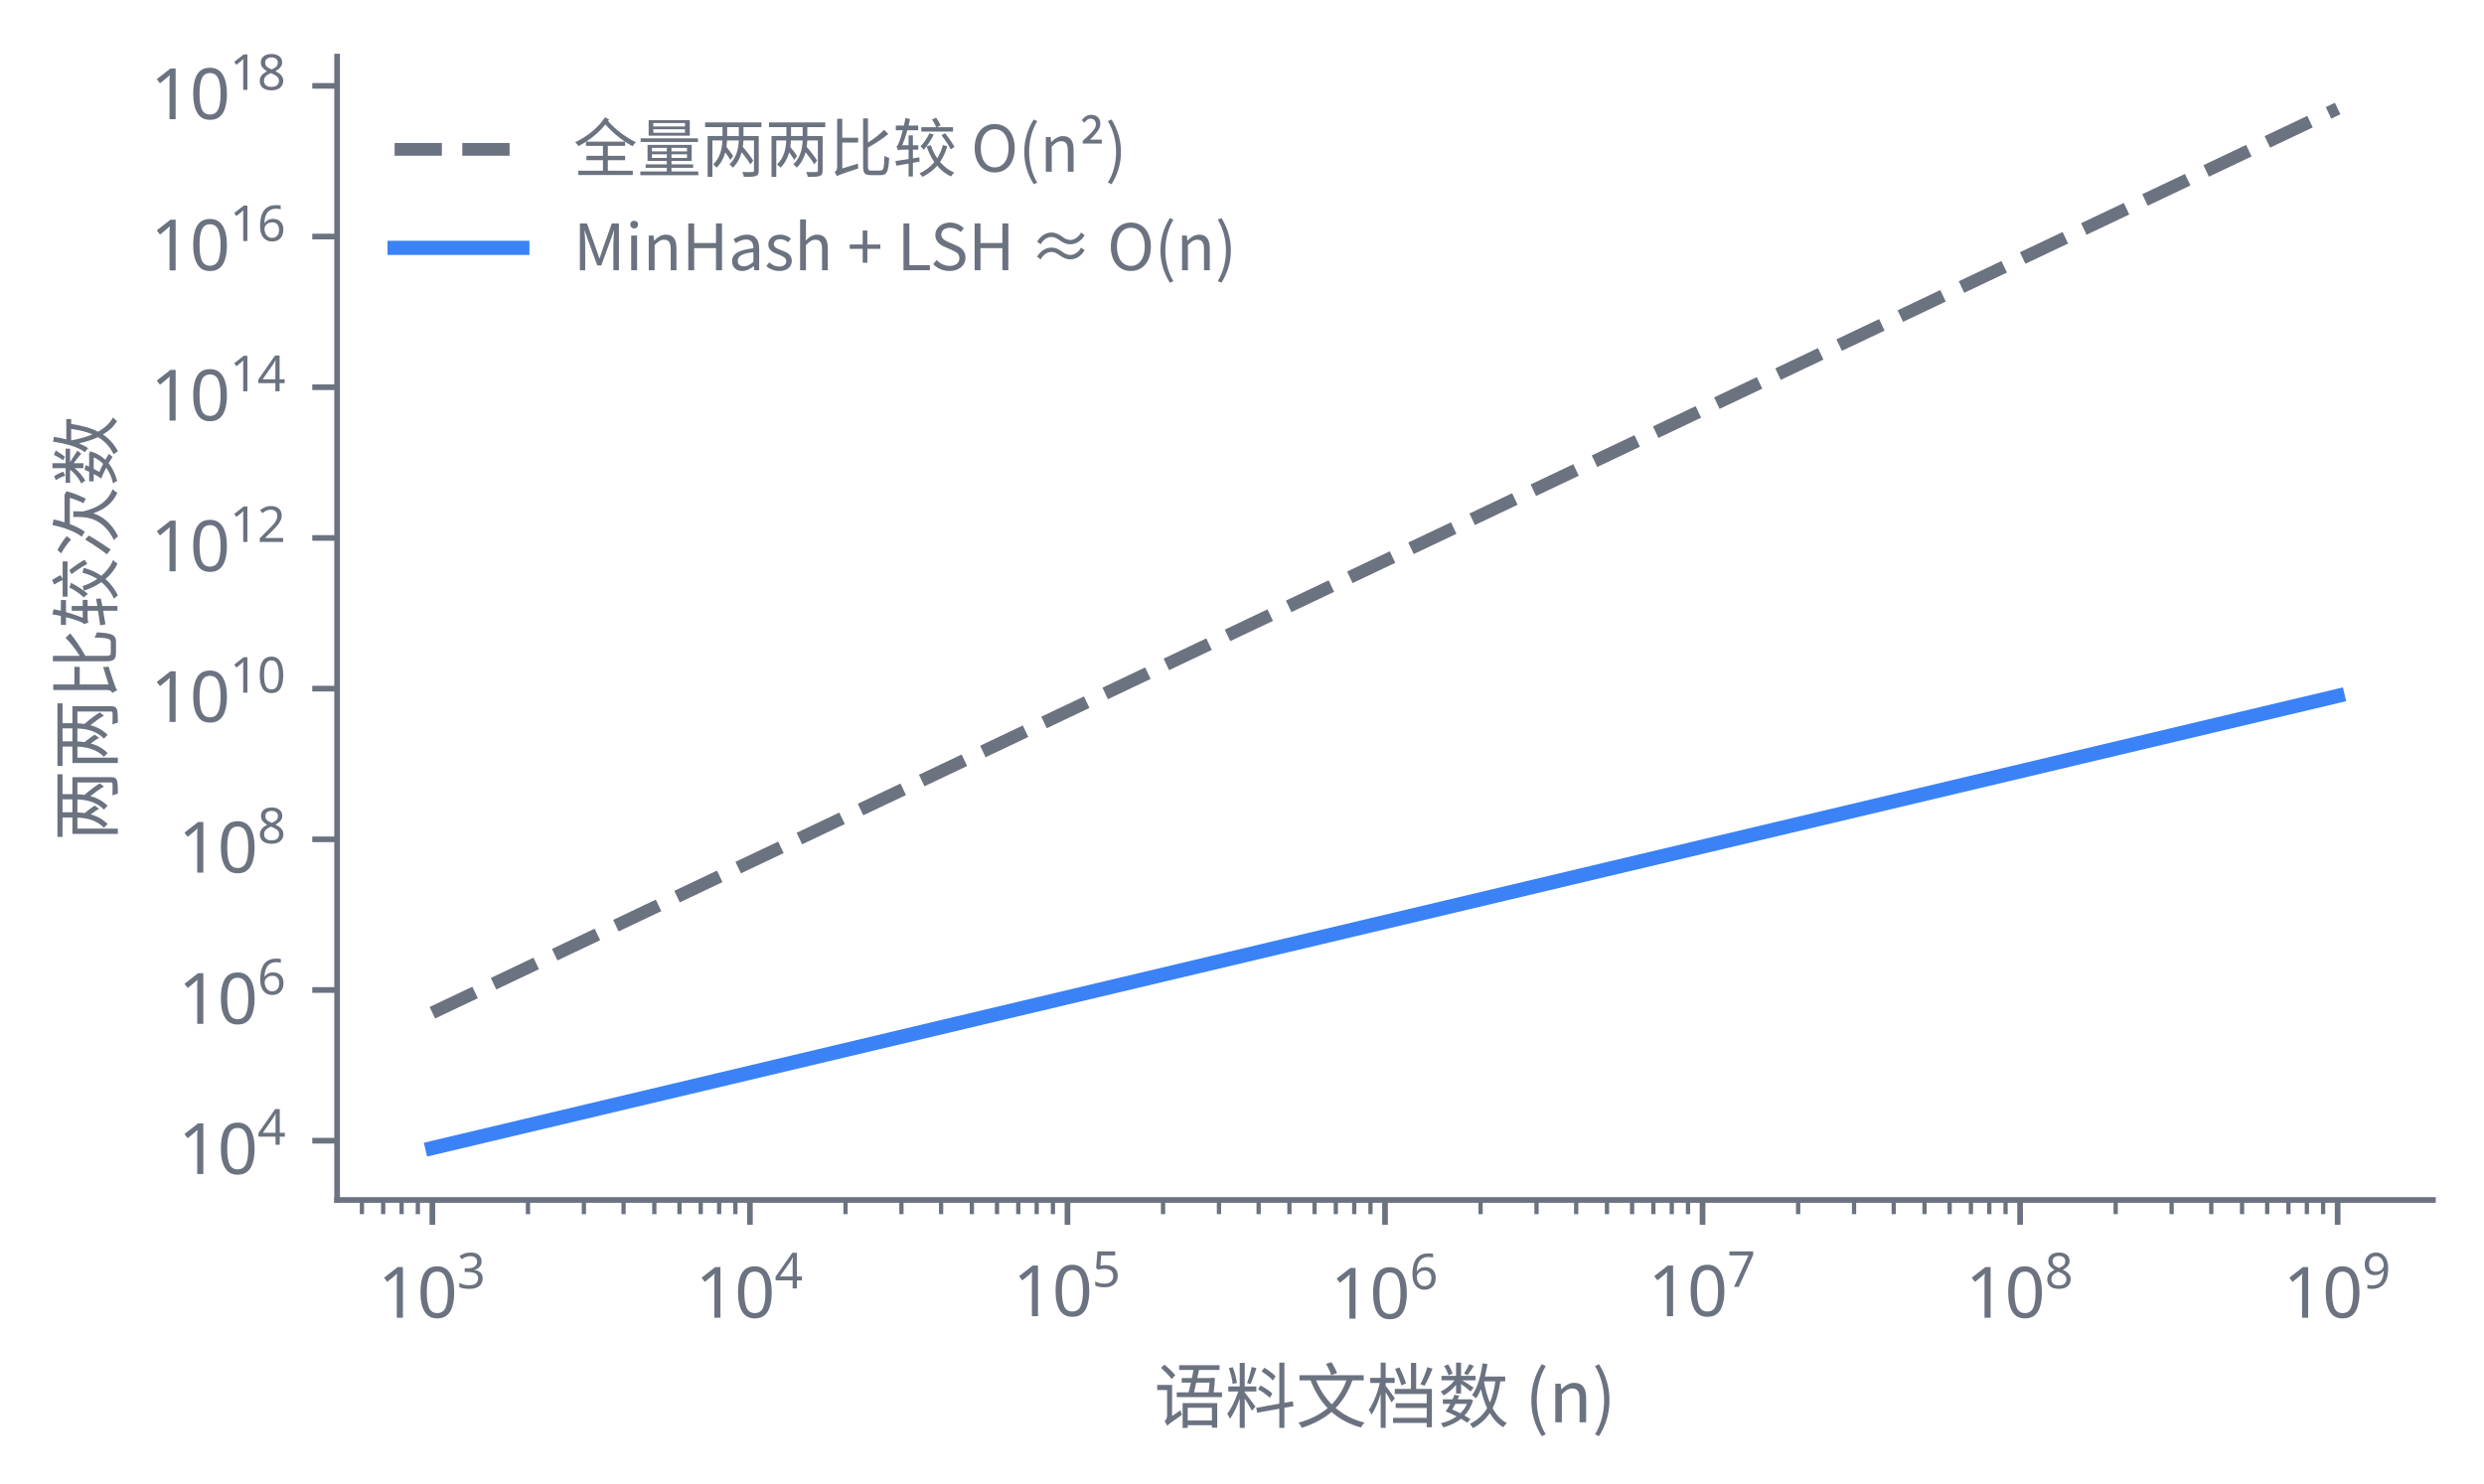
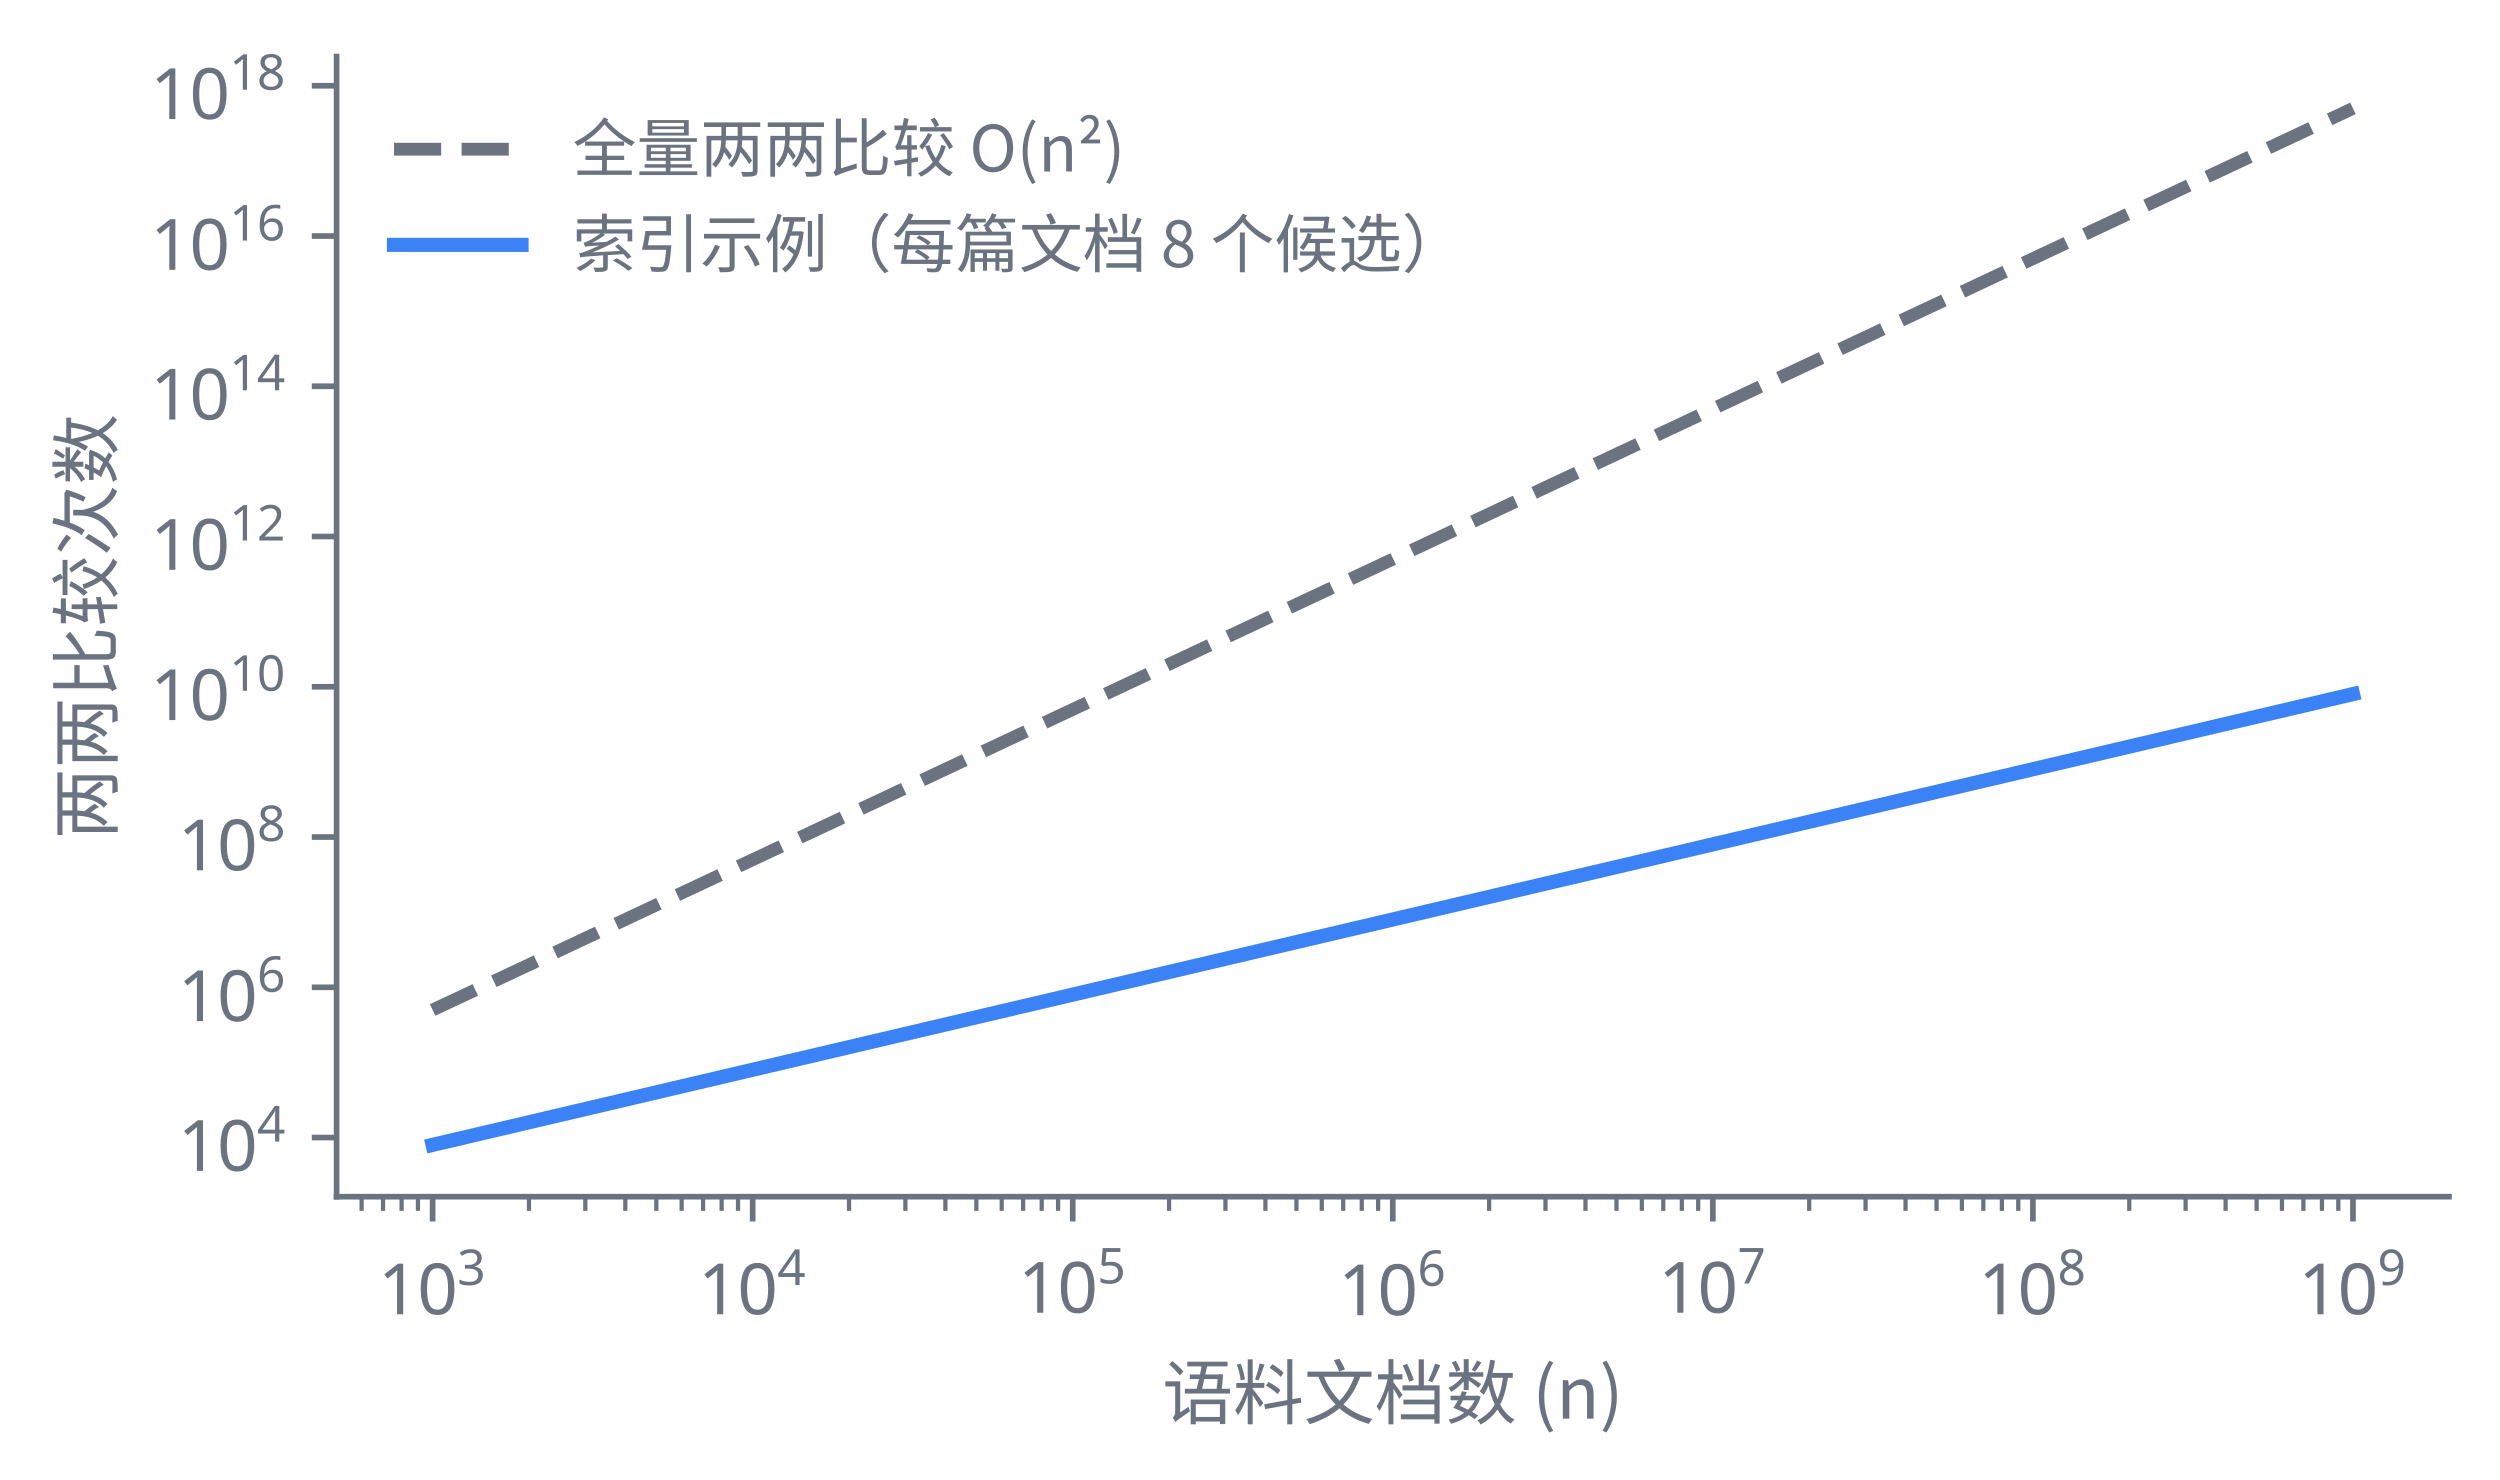
- <svg xmlns="http://www.w3.org/2000/svg" xmlns:xlink="http://www.w3.org/1999/xlink" width="349.999pt" height="209.059pt" viewBox="0 0 349.999 209.059" version="1.1">
+ <svg xmlns="http://www.w3.org/2000/svg" xmlns:xlink="http://www.w3.org/1999/xlink" width="352.8pt" height="208.807pt" viewBox="0 0 352.8 208.807" version="1.1">
  <defs>
    <style type="text/css">*{stroke-linejoin: round; stroke-linecap: butt}</style>
  </defs>
  <g id="figure_1">
    <g id="patch_1">
-       <path d="M 0 209.059  L 349.999 209.059  L 349.999 0  L 0 0  L 0 209.059  z " style="fill: none" />
+       <path d="M 0 208.807 L 352.8 208.807 L 352.8 0 L 0 0 L 0 208.807 z " style="fill: none" />
    </g>
    <g id="axes_1">
      <g id="patch_2">
-         <path d="M 47.5 169.129  L 342.799 169.129  L 342.799 7.971  L 47.5 7.971  L 47.5 169.129  z " style="fill: none" />
+         <path d="M 47.5 168.877 L 345.6 168.877 L 345.6 7.978 L 47.5 7.978 L 47.5 168.877 z " style="fill: none" />
      </g>
      <g id="matplotlib.axis_1">
        <g id="xtick_1">
          <g id="line2d_1">
            <defs>
-               <path id="m5f8df3b129" d="M 0 0  L 0 3.5  " style="stroke: #6b7280; stroke-width: 0.8" />
+               <path id="mc7bfb5c737" d="M 0 0 L 0 3.5 " style="stroke: #6b7280; stroke-width: 0.8" />
            </defs>
            <g>
-               <use xlink:href="#m5f8df3b129" x="60.923" y="169.129" style="fill: #6b7280; stroke: #6b7280; stroke-width: 0.8" />
+               <use xlink:href="#mc7bfb5c737" x="61.05" y="168.877" style="fill: #6b7280; stroke: #6b7280; stroke-width: 0.8" />
            </g>
          </g>
          <g id="text_1">
-             <g style="fill: #6b7280" transform="translate(53.22269 185.9291)">
+             <g style="fill: #6b7280" transform="translate(53.35 185.6769)">
              <text>
                <tspan x="0" y="-0.204" style="font-size: 10px; font-family: 'Heiti SC'; fill: #6b7280">1</tspan>
                <tspan x="5.54" y="-0.204" style="font-size: 10px; font-family: 'Heiti SC'; fill: #6b7280">0</tspan>
                <tspan x="11.176" y="-4.334" style="font-size: 7px; font-family: 'Heiti SC'; fill: #6b7280">3</tspan>
              </text>
            </g>
          </g>
        </g>
        <g id="xtick_2">
          <g id="line2d_2">
            <g>
-               <use xlink:href="#m5f8df3b129" x="105.665" y="169.129" style="fill: #6b7280; stroke: #6b7280; stroke-width: 0.8" />
+               <use xlink:href="#mc7bfb5c737" x="106.217" y="168.877" style="fill: #6b7280; stroke: #6b7280; stroke-width: 0.8" />
            </g>
          </g>
          <g id="text_2">
-             <g style="fill: #6b7280" transform="translate(97.965 185.9291)">
+             <g style="fill: #6b7280" transform="translate(98.51667 185.6769)">
              <text>
                <tspan x="0" y="-0.204" style="font-size: 10px; font-family: 'Heiti SC'; fill: #6b7280">1</tspan>
                <tspan x="5.54" y="-0.204" style="font-size: 10px; font-family: 'Heiti SC'; fill: #6b7280">0</tspan>
                <tspan x="11.176" y="-4.334" style="font-size: 7px; font-family: 'Heiti SC'; fill: #6b7280">4</tspan>
              </text>
            </g>
          </g>
        </g>
        <g id="xtick_3">
          <g id="line2d_3">
            <g>
-               <use xlink:href="#m5f8df3b129" x="150.407" y="169.129" style="fill: #6b7280; stroke: #6b7280; stroke-width: 0.8" />
+               <use xlink:href="#mc7bfb5c737" x="151.383" y="168.877" style="fill: #6b7280; stroke: #6b7280; stroke-width: 0.8" />
            </g>
          </g>
          <g id="text_3">
-             <g style="fill: #6b7280" transform="translate(142.7073 185.8291)">
+             <g style="fill: #6b7280" transform="translate(143.6833 185.5769)">
              <text>
                <tspan x="0" y="-0.325" style="font-size: 10px; font-family: 'Heiti SC'; fill: #6b7280">1</tspan>
                <tspan x="5.54" y="-0.325" style="font-size: 10px; font-family: 'Heiti SC'; fill: #6b7280">0</tspan>
                <tspan x="11.176" y="-4.455" style="font-size: 7px; font-family: 'Heiti SC'; fill: #6b7280">5</tspan>
              </text>
            </g>
          </g>
        </g>
        <g id="xtick_4">
          <g id="line2d_4">
            <g>
-               <use xlink:href="#m5f8df3b129" x="195.15" y="169.129" style="fill: #6b7280; stroke: #6b7280; stroke-width: 0.8" />
+               <use xlink:href="#mc7bfb5c737" x="196.55" y="168.877" style="fill: #6b7280; stroke: #6b7280; stroke-width: 0.8" />
            </g>
          </g>
          <g id="text_4">
-             <g style="fill: #6b7280" transform="translate(187.4496 186.0291)">
+             <g style="fill: #6b7280" transform="translate(188.85 185.7769)">
              <text>
                <tspan x="0" y="-0.182" style="font-size: 10px; font-family: 'Heiti SC'; fill: #6b7280">1</tspan>
                <tspan x="5.54" y="-0.182" style="font-size: 10px; font-family: 'Heiti SC'; fill: #6b7280">0</tspan>
                <tspan x="11.176" y="-4.312" style="font-size: 7px; font-family: 'Heiti SC'; fill: #6b7280">6</tspan>
              </text>
            </g>
          </g>
        </g>
        <g id="xtick_5">
          <g id="line2d_5">
            <g>
-               <use xlink:href="#m5f8df3b129" x="239.892" y="169.129" style="fill: #6b7280; stroke: #6b7280; stroke-width: 0.8" />
+               <use xlink:href="#mc7bfb5c737" x="241.717" y="168.877" style="fill: #6b7280; stroke: #6b7280; stroke-width: 0.8" />
            </g>
          </g>
          <g id="text_5">
-             <g style="fill: #6b7280" transform="translate(232.1919 185.8291)">
+             <g style="fill: #6b7280" transform="translate(234.0167 185.5769)">
              <text>
                <tspan x="0" y="-0.325" style="font-size: 10px; font-family: 'Heiti SC'; fill: #6b7280">1</tspan>
                <tspan x="5.54" y="-0.325" style="font-size: 10px; font-family: 'Heiti SC'; fill: #6b7280">0</tspan>
                <tspan x="11.176" y="-4.455" style="font-size: 7px; font-family: 'Heiti SC'; fill: #6b7280">7</tspan>
              </text>
            </g>
          </g>
        </g>
        <g id="xtick_6">
          <g id="line2d_6">
            <g>
-               <use xlink:href="#m5f8df3b129" x="284.634" y="169.129" style="fill: #6b7280; stroke: #6b7280; stroke-width: 0.8" />
+               <use xlink:href="#mc7bfb5c737" x="286.883" y="168.877" style="fill: #6b7280; stroke: #6b7280; stroke-width: 0.8" />
            </g>
          </g>
          <g id="text_6">
-             <g style="fill: #6b7280" transform="translate(276.9342 185.9291)">
+             <g style="fill: #6b7280" transform="translate(279.1833 185.6769)">
              <text>
                <tspan x="0" y="-0.204" style="font-size: 10px; font-family: 'Heiti SC'; fill: #6b7280">1</tspan>
                <tspan x="5.54" y="-0.204" style="font-size: 10px; font-family: 'Heiti SC'; fill: #6b7280">0</tspan>
                <tspan x="11.176" y="-4.334" style="font-size: 7px; font-family: 'Heiti SC'; fill: #6b7280">8</tspan>
              </text>
            </g>
          </g>
        </g>
        <g id="xtick_7">
          <g id="line2d_7">
            <g>
-               <use xlink:href="#m5f8df3b129" x="329.377" y="169.129" style="fill: #6b7280; stroke: #6b7280; stroke-width: 0.8" />
+               <use xlink:href="#mc7bfb5c737" x="332.05" y="168.877" style="fill: #6b7280; stroke: #6b7280; stroke-width: 0.8" />
            </g>
          </g>
          <g id="text_7">
-             <g style="fill: #6b7280" transform="translate(321.6765 185.9291)">
+             <g style="fill: #6b7280" transform="translate(324.35 185.6769)">
              <text>
                <tspan x="0" y="-0.204" style="font-size: 10px; font-family: 'Heiti SC'; fill: #6b7280">1</tspan>
                <tspan x="5.54" y="-0.204" style="font-size: 10px; font-family: 'Heiti SC'; fill: #6b7280">0</tspan>
                <tspan x="11.176" y="-4.334" style="font-size: 7px; font-family: 'Heiti SC'; fill: #6b7280">9</tspan>
              </text>
            </g>
          </g>
        </g>
        <g id="xtick_8">
          <g id="line2d_8">
            <defs>
-               <path id="m7135a95852" d="M 0 0  L 0 2  " style="stroke: #6b7280; stroke-width: 0.6" />
+               <path id="mf22028e615" d="M 0 0 L 0 2 " style="stroke: #6b7280; stroke-width: 0.6" />
            </defs>
            <g>
-               <use xlink:href="#m7135a95852" x="50.997" y="169.129" style="fill: #6b7280; stroke: #6b7280; stroke-width: 0.6" />
+               <use xlink:href="#mf22028e615" x="51.03" y="168.877" style="fill: #6b7280; stroke: #6b7280; stroke-width: 0.6" />
            </g>
          </g>
        </g>
        <g id="xtick_9">
          <g id="line2d_9">
            <g>
-               <use xlink:href="#m7135a95852" x="53.992" y="169.129" style="fill: #6b7280; stroke: #6b7280; stroke-width: 0.6" />
+               <use xlink:href="#mf22028e615" x="54.054" y="168.877" style="fill: #6b7280; stroke: #6b7280; stroke-width: 0.6" />
            </g>
          </g>
        </g>
        <g id="xtick_10">
          <g id="line2d_10">
            <g>
-               <use xlink:href="#m7135a95852" x="56.587" y="169.129" style="fill: #6b7280; stroke: #6b7280; stroke-width: 0.6" />
+               <use xlink:href="#mf22028e615" x="56.673" y="168.877" style="fill: #6b7280; stroke: #6b7280; stroke-width: 0.6" />
            </g>
          </g>
        </g>
        <g id="xtick_11">
          <g id="line2d_11">
            <g>
-               <use xlink:href="#m7135a95852" x="58.875" y="169.129" style="fill: #6b7280; stroke: #6b7280; stroke-width: 0.6" />
+               <use xlink:href="#mf22028e615" x="58.983" y="168.877" style="fill: #6b7280; stroke: #6b7280; stroke-width: 0.6" />
            </g>
          </g>
        </g>
        <g id="xtick_12">
          <g id="line2d_12">
            <g>
-               <use xlink:href="#m7135a95852" x="74.391" y="169.129" style="fill: #6b7280; stroke: #6b7280; stroke-width: 0.6" />
+               <use xlink:href="#mf22028e615" x="74.647" y="168.877" style="fill: #6b7280; stroke: #6b7280; stroke-width: 0.6" />
            </g>
          </g>
        </g>
        <g id="xtick_13">
          <g id="line2d_13">
            <g>
-               <use xlink:href="#m7135a95852" x="82.27" y="169.129" style="fill: #6b7280; stroke: #6b7280; stroke-width: 0.6" />
+               <use xlink:href="#mf22028e615" x="82.6" y="168.877" style="fill: #6b7280; stroke: #6b7280; stroke-width: 0.6" />
            </g>
          </g>
        </g>
        <g id="xtick_14">
          <g id="line2d_14">
            <g>
-               <use xlink:href="#m7135a95852" x="87.86" y="169.129" style="fill: #6b7280; stroke: #6b7280; stroke-width: 0.6" />
+               <use xlink:href="#mf22028e615" x="88.243" y="168.877" style="fill: #6b7280; stroke: #6b7280; stroke-width: 0.6" />
            </g>
          </g>
        </g>
        <g id="xtick_15">
          <g id="line2d_15">
            <g>
-               <use xlink:href="#m7135a95852" x="92.196" y="169.129" style="fill: #6b7280; stroke: #6b7280; stroke-width: 0.6" />
+               <use xlink:href="#mf22028e615" x="92.62" y="168.877" style="fill: #6b7280; stroke: #6b7280; stroke-width: 0.6" />
            </g>
          </g>
        </g>
        <g id="xtick_16">
          <g id="line2d_16">
            <g>
-               <use xlink:href="#m7135a95852" x="95.739" y="169.129" style="fill: #6b7280; stroke: #6b7280; stroke-width: 0.6" />
+               <use xlink:href="#mf22028e615" x="96.196" y="168.877" style="fill: #6b7280; stroke: #6b7280; stroke-width: 0.6" />
            </g>
          </g>
        </g>
        <g id="xtick_17">
          <g id="line2d_17">
            <g>
-               <use xlink:href="#m7135a95852" x="98.734" y="169.129" style="fill: #6b7280; stroke: #6b7280; stroke-width: 0.6" />
+               <use xlink:href="#mf22028e615" x="99.22" y="168.877" style="fill: #6b7280; stroke: #6b7280; stroke-width: 0.6" />
            </g>
          </g>
        </g>
        <g id="xtick_18">
          <g id="line2d_18">
            <g>
-               <use xlink:href="#m7135a95852" x="101.329" y="169.129" style="fill: #6b7280; stroke: #6b7280; stroke-width: 0.6" />
+               <use xlink:href="#mf22028e615" x="101.84" y="168.877" style="fill: #6b7280; stroke: #6b7280; stroke-width: 0.6" />
            </g>
          </g>
        </g>
        <g id="xtick_19">
          <g id="line2d_19">
            <g>
-               <use xlink:href="#m7135a95852" x="103.618" y="169.129" style="fill: #6b7280; stroke: #6b7280; stroke-width: 0.6" />
+               <use xlink:href="#mf22028e615" x="104.15" y="168.877" style="fill: #6b7280; stroke: #6b7280; stroke-width: 0.6" />
            </g>
          </g>
        </g>
        <g id="xtick_20">
          <g id="line2d_20">
            <g>
-               <use xlink:href="#m7135a95852" x="119.134" y="169.129" style="fill: #6b7280; stroke: #6b7280; stroke-width: 0.6" />
+               <use xlink:href="#mf22028e615" x="119.813" y="168.877" style="fill: #6b7280; stroke: #6b7280; stroke-width: 0.6" />
            </g>
          </g>
        </g>
        <g id="xtick_21">
          <g id="line2d_21">
            <g>
-               <use xlink:href="#m7135a95852" x="127.013" y="169.129" style="fill: #6b7280; stroke: #6b7280; stroke-width: 0.6" />
+               <use xlink:href="#mf22028e615" x="127.767" y="168.877" style="fill: #6b7280; stroke: #6b7280; stroke-width: 0.6" />
            </g>
          </g>
        </g>
        <g id="xtick_22">
          <g id="line2d_22">
            <g>
-               <use xlink:href="#m7135a95852" x="132.603" y="169.129" style="fill: #6b7280; stroke: #6b7280; stroke-width: 0.6" />
+               <use xlink:href="#mf22028e615" x="133.41" y="168.877" style="fill: #6b7280; stroke: #6b7280; stroke-width: 0.6" />
            </g>
          </g>
        </g>
        <g id="xtick_23">
          <g id="line2d_23">
            <g>
-               <use xlink:href="#m7135a95852" x="136.939" y="169.129" style="fill: #6b7280; stroke: #6b7280; stroke-width: 0.6" />
+               <use xlink:href="#mf22028e615" x="137.787" y="168.877" style="fill: #6b7280; stroke: #6b7280; stroke-width: 0.6" />
            </g>
          </g>
        </g>
        <g id="xtick_24">
          <g id="line2d_24">
            <g>
-               <use xlink:href="#m7135a95852" x="140.481" y="169.129" style="fill: #6b7280; stroke: #6b7280; stroke-width: 0.6" />
+               <use xlink:href="#mf22028e615" x="141.363" y="168.877" style="fill: #6b7280; stroke: #6b7280; stroke-width: 0.6" />
            </g>
          </g>
        </g>
        <g id="xtick_25">
          <g id="line2d_25">
            <g>
-               <use xlink:href="#m7135a95852" x="143.477" y="169.129" style="fill: #6b7280; stroke: #6b7280; stroke-width: 0.6" />
+               <use xlink:href="#mf22028e615" x="144.387" y="168.877" style="fill: #6b7280; stroke: #6b7280; stroke-width: 0.6" />
            </g>
          </g>
        </g>
        <g id="xtick_26">
          <g id="line2d_26">
            <g>
-               <use xlink:href="#m7135a95852" x="146.071" y="169.129" style="fill: #6b7280; stroke: #6b7280; stroke-width: 0.6" />
+               <use xlink:href="#mf22028e615" x="147.006" y="168.877" style="fill: #6b7280; stroke: #6b7280; stroke-width: 0.6" />
            </g>
          </g>
        </g>
        <g id="xtick_27">
          <g id="line2d_27">
            <g>
-               <use xlink:href="#m7135a95852" x="148.36" y="169.129" style="fill: #6b7280; stroke: #6b7280; stroke-width: 0.6" />
+               <use xlink:href="#mf22028e615" x="149.317" y="168.877" style="fill: #6b7280; stroke: #6b7280; stroke-width: 0.6" />
            </g>
          </g>
        </g>
        <g id="xtick_28">
          <g id="line2d_28">
            <g>
-               <use xlink:href="#m7135a95852" x="163.876" y="169.129" style="fill: #6b7280; stroke: #6b7280; stroke-width: 0.6" />
+               <use xlink:href="#mf22028e615" x="164.98" y="168.877" style="fill: #6b7280; stroke: #6b7280; stroke-width: 0.6" />
            </g>
          </g>
        </g>
        <g id="xtick_29">
          <g id="line2d_29">
            <g>
-               <use xlink:href="#m7135a95852" x="171.755" y="169.129" style="fill: #6b7280; stroke: #6b7280; stroke-width: 0.6" />
+               <use xlink:href="#mf22028e615" x="172.933" y="168.877" style="fill: #6b7280; stroke: #6b7280; stroke-width: 0.6" />
            </g>
          </g>
        </g>
        <g id="xtick_30">
          <g id="line2d_30">
            <g>
-               <use xlink:href="#m7135a95852" x="177.345" y="169.129" style="fill: #6b7280; stroke: #6b7280; stroke-width: 0.6" />
+               <use xlink:href="#mf22028e615" x="178.576" y="168.877" style="fill: #6b7280; stroke: #6b7280; stroke-width: 0.6" />
            </g>
          </g>
        </g>
        <g id="xtick_31">
          <g id="line2d_31">
            <g>
-               <use xlink:href="#m7135a95852" x="181.681" y="169.129" style="fill: #6b7280; stroke: #6b7280; stroke-width: 0.6" />
+               <use xlink:href="#mf22028e615" x="182.953" y="168.877" style="fill: #6b7280; stroke: #6b7280; stroke-width: 0.6" />
            </g>
          </g>
        </g>
        <g id="xtick_32">
          <g id="line2d_32">
            <g>
-               <use xlink:href="#m7135a95852" x="185.224" y="169.129" style="fill: #6b7280; stroke: #6b7280; stroke-width: 0.6" />
+               <use xlink:href="#mf22028e615" x="186.53" y="168.877" style="fill: #6b7280; stroke: #6b7280; stroke-width: 0.6" />
            </g>
          </g>
        </g>
        <g id="xtick_33">
          <g id="line2d_33">
            <g>
-               <use xlink:href="#m7135a95852" x="188.219" y="169.129" style="fill: #6b7280; stroke: #6b7280; stroke-width: 0.6" />
+               <use xlink:href="#mf22028e615" x="189.554" y="168.877" style="fill: #6b7280; stroke: #6b7280; stroke-width: 0.6" />
            </g>
          </g>
        </g>
        <g id="xtick_34">
          <g id="line2d_34">
            <g>
-               <use xlink:href="#m7135a95852" x="190.814" y="169.129" style="fill: #6b7280; stroke: #6b7280; stroke-width: 0.6" />
+               <use xlink:href="#mf22028e615" x="192.173" y="168.877" style="fill: #6b7280; stroke: #6b7280; stroke-width: 0.6" />
            </g>
          </g>
        </g>
        <g id="xtick_35">
          <g id="line2d_35">
            <g>
-               <use xlink:href="#m7135a95852" x="193.102" y="169.129" style="fill: #6b7280; stroke: #6b7280; stroke-width: 0.6" />
+               <use xlink:href="#mf22028e615" x="194.483" y="168.877" style="fill: #6b7280; stroke: #6b7280; stroke-width: 0.6" />
            </g>
          </g>
        </g>
        <g id="xtick_36">
          <g id="line2d_36">
            <g>
-               <use xlink:href="#m7135a95852" x="208.618" y="169.129" style="fill: #6b7280; stroke: #6b7280; stroke-width: 0.6" />
+               <use xlink:href="#mf22028e615" x="210.147" y="168.877" style="fill: #6b7280; stroke: #6b7280; stroke-width: 0.6" />
            </g>
          </g>
        </g>
        <g id="xtick_37">
          <g id="line2d_37">
            <g>
-               <use xlink:href="#m7135a95852" x="216.497" y="169.129" style="fill: #6b7280; stroke: #6b7280; stroke-width: 0.6" />
+               <use xlink:href="#mf22028e615" x="218.1" y="168.877" style="fill: #6b7280; stroke: #6b7280; stroke-width: 0.6" />
            </g>
          </g>
        </g>
        <g id="xtick_38">
          <g id="line2d_38">
            <g>
-               <use xlink:href="#m7135a95852" x="222.087" y="169.129" style="fill: #6b7280; stroke: #6b7280; stroke-width: 0.6" />
+               <use xlink:href="#mf22028e615" x="223.743" y="168.877" style="fill: #6b7280; stroke: #6b7280; stroke-width: 0.6" />
            </g>
          </g>
        </g>
        <g id="xtick_39">
          <g id="line2d_39">
            <g>
-               <use xlink:href="#m7135a95852" x="226.423" y="169.129" style="fill: #6b7280; stroke: #6b7280; stroke-width: 0.6" />
+               <use xlink:href="#mf22028e615" x="228.12" y="168.877" style="fill: #6b7280; stroke: #6b7280; stroke-width: 0.6" />
            </g>
          </g>
        </g>
        <g id="xtick_40">
          <g id="line2d_40">
            <g>
-               <use xlink:href="#m7135a95852" x="229.966" y="169.129" style="fill: #6b7280; stroke: #6b7280; stroke-width: 0.6" />
+               <use xlink:href="#mf22028e615" x="231.696" y="168.877" style="fill: #6b7280; stroke: #6b7280; stroke-width: 0.6" />
            </g>
          </g>
        </g>
        <g id="xtick_41">
          <g id="line2d_41">
            <g>
-               <use xlink:href="#m7135a95852" x="232.961" y="169.129" style="fill: #6b7280; stroke: #6b7280; stroke-width: 0.6" />
+               <use xlink:href="#mf22028e615" x="234.72" y="168.877" style="fill: #6b7280; stroke: #6b7280; stroke-width: 0.6" />
            </g>
          </g>
        </g>
        <g id="xtick_42">
          <g id="line2d_42">
            <g>
-               <use xlink:href="#m7135a95852" x="235.556" y="169.129" style="fill: #6b7280; stroke: #6b7280; stroke-width: 0.6" />
+               <use xlink:href="#mf22028e615" x="237.34" y="168.877" style="fill: #6b7280; stroke: #6b7280; stroke-width: 0.6" />
            </g>
          </g>
        </g>
        <g id="xtick_43">
          <g id="line2d_43">
            <g>
-               <use xlink:href="#m7135a95852" x="237.845" y="169.129" style="fill: #6b7280; stroke: #6b7280; stroke-width: 0.6" />
+               <use xlink:href="#mf22028e615" x="239.65" y="168.877" style="fill: #6b7280; stroke: #6b7280; stroke-width: 0.6" />
            </g>
          </g>
        </g>
        <g id="xtick_44">
          <g id="line2d_44">
            <g>
-               <use xlink:href="#m7135a95852" x="253.361" y="169.129" style="fill: #6b7280; stroke: #6b7280; stroke-width: 0.6" />
+               <use xlink:href="#mf22028e615" x="255.313" y="168.877" style="fill: #6b7280; stroke: #6b7280; stroke-width: 0.6" />
            </g>
          </g>
        </g>
        <g id="xtick_45">
          <g id="line2d_45">
            <g>
-               <use xlink:href="#m7135a95852" x="261.239" y="169.129" style="fill: #6b7280; stroke: #6b7280; stroke-width: 0.6" />
+               <use xlink:href="#mf22028e615" x="263.267" y="168.877" style="fill: #6b7280; stroke: #6b7280; stroke-width: 0.6" />
            </g>
          </g>
        </g>
        <g id="xtick_46">
          <g id="line2d_46">
            <g>
-               <use xlink:href="#m7135a95852" x="266.829" y="169.129" style="fill: #6b7280; stroke: #6b7280; stroke-width: 0.6" />
+               <use xlink:href="#mf22028e615" x="268.91" y="168.877" style="fill: #6b7280; stroke: #6b7280; stroke-width: 0.6" />
            </g>
          </g>
        </g>
        <g id="xtick_47">
          <g id="line2d_47">
            <g>
-               <use xlink:href="#m7135a95852" x="271.165" y="169.129" style="fill: #6b7280; stroke: #6b7280; stroke-width: 0.6" />
+               <use xlink:href="#mf22028e615" x="273.287" y="168.877" style="fill: #6b7280; stroke: #6b7280; stroke-width: 0.6" />
            </g>
          </g>
        </g>
        <g id="xtick_48">
          <g id="line2d_48">
            <g>
-               <use xlink:href="#m7135a95852" x="274.708" y="169.129" style="fill: #6b7280; stroke: #6b7280; stroke-width: 0.6" />
+               <use xlink:href="#mf22028e615" x="276.863" y="168.877" style="fill: #6b7280; stroke: #6b7280; stroke-width: 0.6" />
            </g>
          </g>
        </g>
        <g id="xtick_49">
          <g id="line2d_49">
            <g>
-               <use xlink:href="#m7135a95852" x="277.704" y="169.129" style="fill: #6b7280; stroke: #6b7280; stroke-width: 0.6" />
+               <use xlink:href="#mf22028e615" x="279.887" y="168.877" style="fill: #6b7280; stroke: #6b7280; stroke-width: 0.6" />
            </g>
          </g>
        </g>
        <g id="xtick_50">
          <g id="line2d_50">
            <g>
-               <use xlink:href="#m7135a95852" x="280.298" y="169.129" style="fill: #6b7280; stroke: #6b7280; stroke-width: 0.6" />
+               <use xlink:href="#mf22028e615" x="282.506" y="168.877" style="fill: #6b7280; stroke: #6b7280; stroke-width: 0.6" />
            </g>
          </g>
        </g>
        <g id="xtick_51">
          <g id="line2d_51">
            <g>
-               <use xlink:href="#m7135a95852" x="282.587" y="169.129" style="fill: #6b7280; stroke: #6b7280; stroke-width: 0.6" />
+               <use xlink:href="#mf22028e615" x="284.817" y="168.877" style="fill: #6b7280; stroke: #6b7280; stroke-width: 0.6" />
            </g>
          </g>
        </g>
        <g id="xtick_52">
          <g id="line2d_52">
            <g>
-               <use xlink:href="#m7135a95852" x="298.103" y="169.129" style="fill: #6b7280; stroke: #6b7280; stroke-width: 0.6" />
+               <use xlink:href="#mf22028e615" x="300.48" y="168.877" style="fill: #6b7280; stroke: #6b7280; stroke-width: 0.6" />
            </g>
          </g>
        </g>
        <g id="xtick_53">
          <g id="line2d_53">
            <g>
-               <use xlink:href="#m7135a95852" x="305.982" y="169.129" style="fill: #6b7280; stroke: #6b7280; stroke-width: 0.6" />
+               <use xlink:href="#mf22028e615" x="308.433" y="168.877" style="fill: #6b7280; stroke: #6b7280; stroke-width: 0.6" />
            </g>
          </g>
        </g>
        <g id="xtick_54">
          <g id="line2d_54">
            <g>
-               <use xlink:href="#m7135a95852" x="311.572" y="169.129" style="fill: #6b7280; stroke: #6b7280; stroke-width: 0.6" />
+               <use xlink:href="#mf22028e615" x="314.076" y="168.877" style="fill: #6b7280; stroke: #6b7280; stroke-width: 0.6" />
            </g>
          </g>
        </g>
        <g id="xtick_55">
          <g id="line2d_55">
            <g>
-               <use xlink:href="#m7135a95852" x="315.908" y="169.129" style="fill: #6b7280; stroke: #6b7280; stroke-width: 0.6" />
+               <use xlink:href="#mf22028e615" x="318.453" y="168.877" style="fill: #6b7280; stroke: #6b7280; stroke-width: 0.6" />
            </g>
          </g>
        </g>
        <g id="xtick_56">
          <g id="line2d_56">
            <g>
-               <use xlink:href="#m7135a95852" x="319.451" y="169.129" style="fill: #6b7280; stroke: #6b7280; stroke-width: 0.6" />
+               <use xlink:href="#mf22028e615" x="322.03" y="168.877" style="fill: #6b7280; stroke: #6b7280; stroke-width: 0.6" />
            </g>
          </g>
        </g>
        <g id="xtick_57">
          <g id="line2d_57">
            <g>
-               <use xlink:href="#m7135a95852" x="322.446" y="169.129" style="fill: #6b7280; stroke: #6b7280; stroke-width: 0.6" />
+               <use xlink:href="#mf22028e615" x="325.054" y="168.877" style="fill: #6b7280; stroke: #6b7280; stroke-width: 0.6" />
            </g>
          </g>
        </g>
        <g id="xtick_58">
          <g id="line2d_58">
            <g>
-               <use xlink:href="#m7135a95852" x="325.041" y="169.129" style="fill: #6b7280; stroke: #6b7280; stroke-width: 0.6" />
+               <use xlink:href="#mf22028e615" x="327.673" y="168.877" style="fill: #6b7280; stroke: #6b7280; stroke-width: 0.6" />
            </g>
          </g>
        </g>
        <g id="xtick_59">
          <g id="line2d_59">
            <g>
-               <use xlink:href="#m7135a95852" x="327.329" y="169.129" style="fill: #6b7280; stroke: #6b7280; stroke-width: 0.6" />
+               <use xlink:href="#mf22028e615" x="329.983" y="168.877" style="fill: #6b7280; stroke: #6b7280; stroke-width: 0.6" />
            </g>
          </g>
        </g>
        <g id="text_8">
-           <text style="font-size: 10px; font-family: 'PingFang SC', 'Heiti SC', 'STHeiti', 'Noto Sans CJK SC', 'Microsoft YaHei', 'SimHei', 'Arial Unicode MS', 'DejaVu Sans', sans-serif; text-anchor: middle; fill: #6b7280" x="195.15" y="200.459" transform="rotate(-0 195.1496 200.4588)">语料文档数 (n)</text>
+           <text style="font-size: 10px; font-family: 'PingFang SC', 'Heiti SC', 'STHeiti', 'Noto Sans CJK SC', 'Microsoft YaHei', 'SimHei', 'Arial Unicode MS', 'DejaVu Sans', sans-serif; text-anchor: middle; fill: #6b7280" x="196.55" y="200.207" transform="rotate(-0 196.55 200.2066)">语料文档数 (n)</text>
        </g>
      </g>
      <g id="matplotlib.axis_2">
        <g id="ytick_1">
          <g id="line2d_60">
            <defs>
-               <path id="mc9a984a5e3" d="M 0 0  L -3.5 0  " style="stroke: #6b7280; stroke-width: 0.8" />
+               <path id="m92e5e9c3bf" d="M 0 0 L -3.5 0 " style="stroke: #6b7280; stroke-width: 0.8" />
            </defs>
            <g>
-               <use xlink:href="#mc9a984a5e3" x="47.5" y="160.775" style="fill: #6b7280; stroke: #6b7280; stroke-width: 0.8" />
+               <use xlink:href="#m92e5e9c3bf" x="47.5" y="160.536" style="fill: #6b7280; stroke: #6b7280; stroke-width: 0.8" />
            </g>
          </g>
          <g id="text_9">
-             <g style="fill: #6b7280" transform="translate(25.1 165.6746)">
+             <g style="fill: #6b7280" transform="translate(25.1 165.4359)">
              <text>
                <tspan x="0" y="-0.204" style="font-size: 10px; font-family: 'Heiti SC'; fill: #6b7280">1</tspan>
                <tspan x="5.54" y="-0.204" style="font-size: 10px; font-family: 'Heiti SC'; fill: #6b7280">0</tspan>
                <tspan x="11.176" y="-4.334" style="font-size: 7px; font-family: 'Heiti SC'; fill: #6b7280">4</tspan>
              </text>
            </g>
          </g>
        </g>
        <g id="ytick_2">
          <g id="line2d_61">
            <g>
-               <use xlink:href="#mc9a984a5e3" x="47.5" y="139.535" style="fill: #6b7280; stroke: #6b7280; stroke-width: 0.8" />
+               <use xlink:href="#m92e5e9c3bf" x="47.5" y="139.331" style="fill: #6b7280; stroke: #6b7280; stroke-width: 0.8" />
            </g>
          </g>
          <g id="text_10">
-             <g style="fill: #6b7280" transform="translate(25.1 144.4854)">
+             <g style="fill: #6b7280" transform="translate(25.1 144.2807)">
              <text>
                <tspan x="0" y="-0.182" style="font-size: 10px; font-family: 'Heiti SC'; fill: #6b7280">1</tspan>
                <tspan x="5.54" y="-0.182" style="font-size: 10px; font-family: 'Heiti SC'; fill: #6b7280">0</tspan>
                <tspan x="11.176" y="-4.312" style="font-size: 7px; font-family: 'Heiti SC'; fill: #6b7280">6</tspan>
              </text>
            </g>
          </g>
        </g>
        <g id="ytick_3">
          <g id="line2d_62">
            <g>
-               <use xlink:href="#mc9a984a5e3" x="47.5" y="118.296" style="fill: #6b7280; stroke: #6b7280; stroke-width: 0.8" />
+               <use xlink:href="#m92e5e9c3bf" x="47.5" y="118.126" style="fill: #6b7280; stroke: #6b7280; stroke-width: 0.8" />
            </g>
          </g>
          <g id="text_11">
-             <g style="fill: #6b7280" transform="translate(25.1 123.1962)">
+             <g style="fill: #6b7280" transform="translate(25.1 123.0256)">
              <text>
                <tspan x="0" y="-0.204" style="font-size: 10px; font-family: 'Heiti SC'; fill: #6b7280">1</tspan>
                <tspan x="5.54" y="-0.204" style="font-size: 10px; font-family: 'Heiti SC'; fill: #6b7280">0</tspan>
                <tspan x="11.176" y="-4.334" style="font-size: 7px; font-family: 'Heiti SC'; fill: #6b7280">8</tspan>
              </text>
            </g>
          </g>
        </g>
        <g id="ytick_4">
          <g id="line2d_63">
            <g>
-               <use xlink:href="#mc9a984a5e3" x="47.5" y="97.057" style="fill: #6b7280; stroke: #6b7280; stroke-width: 0.8" />
+               <use xlink:href="#m92e5e9c3bf" x="47.5" y="96.92" style="fill: #6b7280; stroke: #6b7280; stroke-width: 0.8" />
            </g>
          </g>
          <g id="text_12">
-             <g style="fill: #6b7280" transform="translate(21.2 101.9569)">
+             <g style="fill: #6b7280" transform="translate(21.2 101.8205)">
              <text>
                <tspan x="0" y="-0.204" style="font-size: 10px; font-family: 'Heiti SC'; fill: #6b7280">1</tspan>
                <tspan x="5.54" y="-0.204" style="font-size: 10px; font-family: 'Heiti SC'; fill: #6b7280">0</tspan>
                <tspan x="11.176" y="-4.334" style="font-size: 7px; font-family: 'Heiti SC'; fill: #6b7280">1</tspan>
                <tspan x="15.054" y="-4.334" style="font-size: 7px; font-family: 'Heiti SC'; fill: #6b7280">0</tspan>
              </text>
            </g>
          </g>
        </g>
        <g id="ytick_5">
          <g id="line2d_64">
            <g>
-               <use xlink:href="#mc9a984a5e3" x="47.5" y="75.818" style="fill: #6b7280; stroke: #6b7280; stroke-width: 0.8" />
+               <use xlink:href="#m92e5e9c3bf" x="47.5" y="75.715" style="fill: #6b7280; stroke: #6b7280; stroke-width: 0.8" />
            </g>
          </g>
          <g id="text_13">
-             <g style="fill: #6b7280" transform="translate(21.2 80.7177)">
+             <g style="fill: #6b7280" transform="translate(21.2 80.61537)">
              <text>
                <tspan x="0" y="-0.204" style="font-size: 10px; font-family: 'Heiti SC'; fill: #6b7280">1</tspan>
                <tspan x="5.54" y="-0.204" style="font-size: 10px; font-family: 'Heiti SC'; fill: #6b7280">0</tspan>
                <tspan x="11.176" y="-4.334" style="font-size: 7px; font-family: 'Heiti SC'; fill: #6b7280">1</tspan>
                <tspan x="15.054" y="-4.334" style="font-size: 7px; font-family: 'Heiti SC'; fill: #6b7280">2</tspan>
              </text>
            </g>
          </g>
        </g>
        <g id="ytick_6">
          <g id="line2d_65">
            <g>
-               <use xlink:href="#mc9a984a5e3" x="47.5" y="54.578" style="fill: #6b7280; stroke: #6b7280; stroke-width: 0.8" />
+               <use xlink:href="#m92e5e9c3bf" x="47.5" y="54.51" style="fill: #6b7280; stroke: #6b7280; stroke-width: 0.8" />
            </g>
          </g>
          <g id="text_14">
-             <g style="fill: #6b7280" transform="translate(21.2 59.47846)">
+             <g style="fill: #6b7280" transform="translate(21.2 59.41025)">
              <text>
                <tspan x="0" y="-0.204" style="font-size: 10px; font-family: 'Heiti SC'; fill: #6b7280">1</tspan>
                <tspan x="5.54" y="-0.204" style="font-size: 10px; font-family: 'Heiti SC'; fill: #6b7280">0</tspan>
                <tspan x="11.176" y="-4.334" style="font-size: 7px; font-family: 'Heiti SC'; fill: #6b7280">1</tspan>
                <tspan x="15.054" y="-4.334" style="font-size: 7px; font-family: 'Heiti SC'; fill: #6b7280">4</tspan>
              </text>
            </g>
          </g>
        </g>
        <g id="ytick_7">
          <g id="line2d_66">
            <g>
-               <use xlink:href="#mc9a984a5e3" x="47.5" y="33.339" style="fill: #6b7280; stroke: #6b7280; stroke-width: 0.8" />
+               <use xlink:href="#m92e5e9c3bf" x="47.5" y="33.305" style="fill: #6b7280; stroke: #6b7280; stroke-width: 0.8" />
            </g>
          </g>
          <g id="text_15">
-             <g style="fill: #6b7280" transform="translate(21.2 38.28923)">
+             <g style="fill: #6b7280" transform="translate(21.2 38.25512)">
              <text>
                <tspan x="0" y="-0.182" style="font-size: 10px; font-family: 'Heiti SC'; fill: #6b7280">1</tspan>
                <tspan x="5.54" y="-0.182" style="font-size: 10px; font-family: 'Heiti SC'; fill: #6b7280">0</tspan>
                <tspan x="11.176" y="-4.312" style="font-size: 7px; font-family: 'Heiti SC'; fill: #6b7280">1</tspan>
                <tspan x="15.054" y="-4.312" style="font-size: 7px; font-family: 'Heiti SC'; fill: #6b7280">6</tspan>
              </text>
            </g>
          </g>
        </g>
        <g id="ytick_8">
          <g id="line2d_67">
            <g>
-               <use xlink:href="#mc9a984a5e3" x="47.5" y="12.1" style="fill: #6b7280; stroke: #6b7280; stroke-width: 0.8" />
+               <use xlink:href="#m92e5e9c3bf" x="47.5" y="12.1" style="fill: #6b7280; stroke: #6b7280; stroke-width: 0.8" />
            </g>
          </g>
          <g id="text_16">
            <g style="fill: #6b7280" transform="translate(21.2 17)">
              <text>
                <tspan x="0" y="-0.204" style="font-size: 10px; font-family: 'Heiti SC'; fill: #6b7280">1</tspan>
                <tspan x="5.54" y="-0.204" style="font-size: 10px; font-family: 'Heiti SC'; fill: #6b7280">0</tspan>
                <tspan x="11.176" y="-4.334" style="font-size: 7px; font-family: 'Heiti SC'; fill: #6b7280">1</tspan>
                <tspan x="15.054" y="-4.334" style="font-size: 7px; font-family: 'Heiti SC'; fill: #6b7280">8</tspan>
              </text>
            </g>
          </g>
        </g>
        <g id="text_17">
-           <text style="font-size: 10px; font-family: 'PingFang SC', 'Heiti SC', 'STHeiti', 'Noto Sans CJK SC', 'Microsoft YaHei', 'SimHei', 'Arial Unicode MS', 'DejaVu Sans', sans-serif; text-anchor: middle; fill: #6b7280" x="15.8" y="88.55" transform="rotate(-90 15.8 88.5503)">两两比较次数</text>
+           <text style="font-size: 10px; font-family: 'PingFang SC', 'Heiti SC', 'STHeiti', 'Noto Sans CJK SC', 'Microsoft YaHei', 'SimHei', 'Arial Unicode MS', 'DejaVu Sans', sans-serif; text-anchor: middle; fill: #6b7280" x="15.8" y="88.428" transform="rotate(-90 15.8 88.42752)">两两比较次数</text>
        </g>
      </g>
      <g id="line2d_68">
-         <path d="M 60.923 142.737  L 329.377 15.297  L 329.377 15.297  " clip-path="url(#pf4304cdfc0)" style="fill: none; stroke-dasharray: 6.66,2.88; stroke-dashoffset: 0; stroke: #6b7280; stroke-width: 1.8" />
+         <path d="M 61.05 142.527 L 332.05 15.292 L 332.05 15.292 " clip-path="url(#pb12dfaae8d)" style="fill: none; stroke-dasharray: 6.66,2.88; stroke-dashoffset: 0; stroke: #6b7280; stroke-width: 1.8" />
      </g>
      <g id="line2d_69">
-         <path d="M 60.923 161.804  L 329.377 98.086  L 329.377 98.086  " clip-path="url(#pf4304cdfc0)" style="fill: none; stroke: #3b82f6; stroke-width: 2; stroke-linecap: square" />
+         <path d="M 61.05 161.563 L 332.05 97.948 L 332.05 97.948 " clip-path="url(#pb12dfaae8d)" style="fill: none; stroke: #3b82f6; stroke-width: 2; stroke-linecap: square" />
      </g>
      <g id="patch_3">
-         <path d="M 47.5 169.129  L 47.5 7.971  " style="fill: none; stroke: #6b7280; stroke-width: 0.8; stroke-linejoin: miter; stroke-linecap: square" />
+         <path d="M 47.5 168.877 L 47.5 7.978 " style="fill: none; stroke: #6b7280; stroke-width: 0.8; stroke-linejoin: miter; stroke-linecap: square" />
      </g>
      <g id="patch_4">
-         <path d="M 47.5 169.129  L 342.799 169.129  " style="fill: none; stroke: #6b7280; stroke-width: 0.8; stroke-linejoin: miter; stroke-linecap: square" />
+         <path d="M 47.5 168.877 L 345.6 168.877 " style="fill: none; stroke: #6b7280; stroke-width: 0.8; stroke-linejoin: miter; stroke-linecap: square" />
      </g>
      <g id="legend_1">
        <g id="line2d_70">
-           <path d="M 55.6 21.048  L 64.6 21.048  L 73.6 21.048  " style="fill: none; stroke-dasharray: 6.66,2.88; stroke-dashoffset: 0; stroke: #6b7280; stroke-width: 1.8" />
+           <path d="M 55.6 21.055 L 64.6 21.055 L 73.6 21.055 " style="fill: none; stroke-dasharray: 6.66,2.88; stroke-dashoffset: 0; stroke: #6b7280; stroke-width: 1.8" />
        </g>
        <g id="text_18">
-           <text style="font-size: 9px; font-family: 'PingFang SC', 'Heiti SC', 'STHeiti', 'Noto Sans CJK SC', 'Microsoft YaHei', 'SimHei', 'Arial Unicode MS', 'DejaVu Sans', sans-serif; text-anchor: start; fill: #6b7280" x="80.8" y="24.198" transform="rotate(-0 80.8 24.19819)">全量两两比较 O(n²)</text>
+           <text style="font-size: 9px; font-family: 'PingFang SC', 'Heiti SC', 'STHeiti', 'Noto Sans CJK SC', 'Microsoft YaHei', 'SimHei', 'Arial Unicode MS', 'DejaVu Sans', sans-serif; text-anchor: start; fill: #6b7280" x="80.8" y="24.205" transform="rotate(-0 80.8 24.20482)">全量两两比较 O(n²)</text>
        </g>
        <g id="line2d_71">
-           <path d="M 55.6 34.935  L 64.6 34.935  L 73.6 34.935  " style="fill: none; stroke: #3b82f6; stroke-width: 2; stroke-linecap: square" />
+           <path d="M 55.6 34.555 L 64.6 34.555 L 73.6 34.555 " style="fill: none; stroke: #3b82f6; stroke-width: 2; stroke-linecap: square" />
        </g>
        <g id="text_19">
-           <text style="font-size: 9px; font-family: 'PingFang SC', 'Heiti SC', 'STHeiti', 'Noto Sans CJK SC', 'Microsoft YaHei', 'SimHei', 'Arial Unicode MS', 'DejaVu Sans', sans-serif; text-anchor: start; fill: #6b7280" x="80.8" y="38.085" transform="rotate(-0 80.8 38.08491)">MinHash + LSH ≈ O(n)</text>
+           <text style="font-size: 9px; font-family: 'PingFang SC', 'Heiti SC', 'STHeiti', 'Noto Sans CJK SC', 'Microsoft YaHei', 'SimHei', 'Arial Unicode MS', 'DejaVu Sans', sans-serif; text-anchor: start; fill: #6b7280" x="80.8" y="37.705" transform="rotate(-0 80.8 37.70482)">索引示例（每篇文档 8 个候选）</text>
        </g>
      </g>
    </g>
  </g>
  <defs>
-     <clipPath id="pf4304cdfc0">
-       <rect x="47.5" y="7.971" width="295.299" height="161.158" />
+     <clipPath id="pb12dfaae8d">
+       <rect x="47.5" y="7.978" width="298.1" height="160.899" />
    </clipPath>
  </defs>
</svg>
